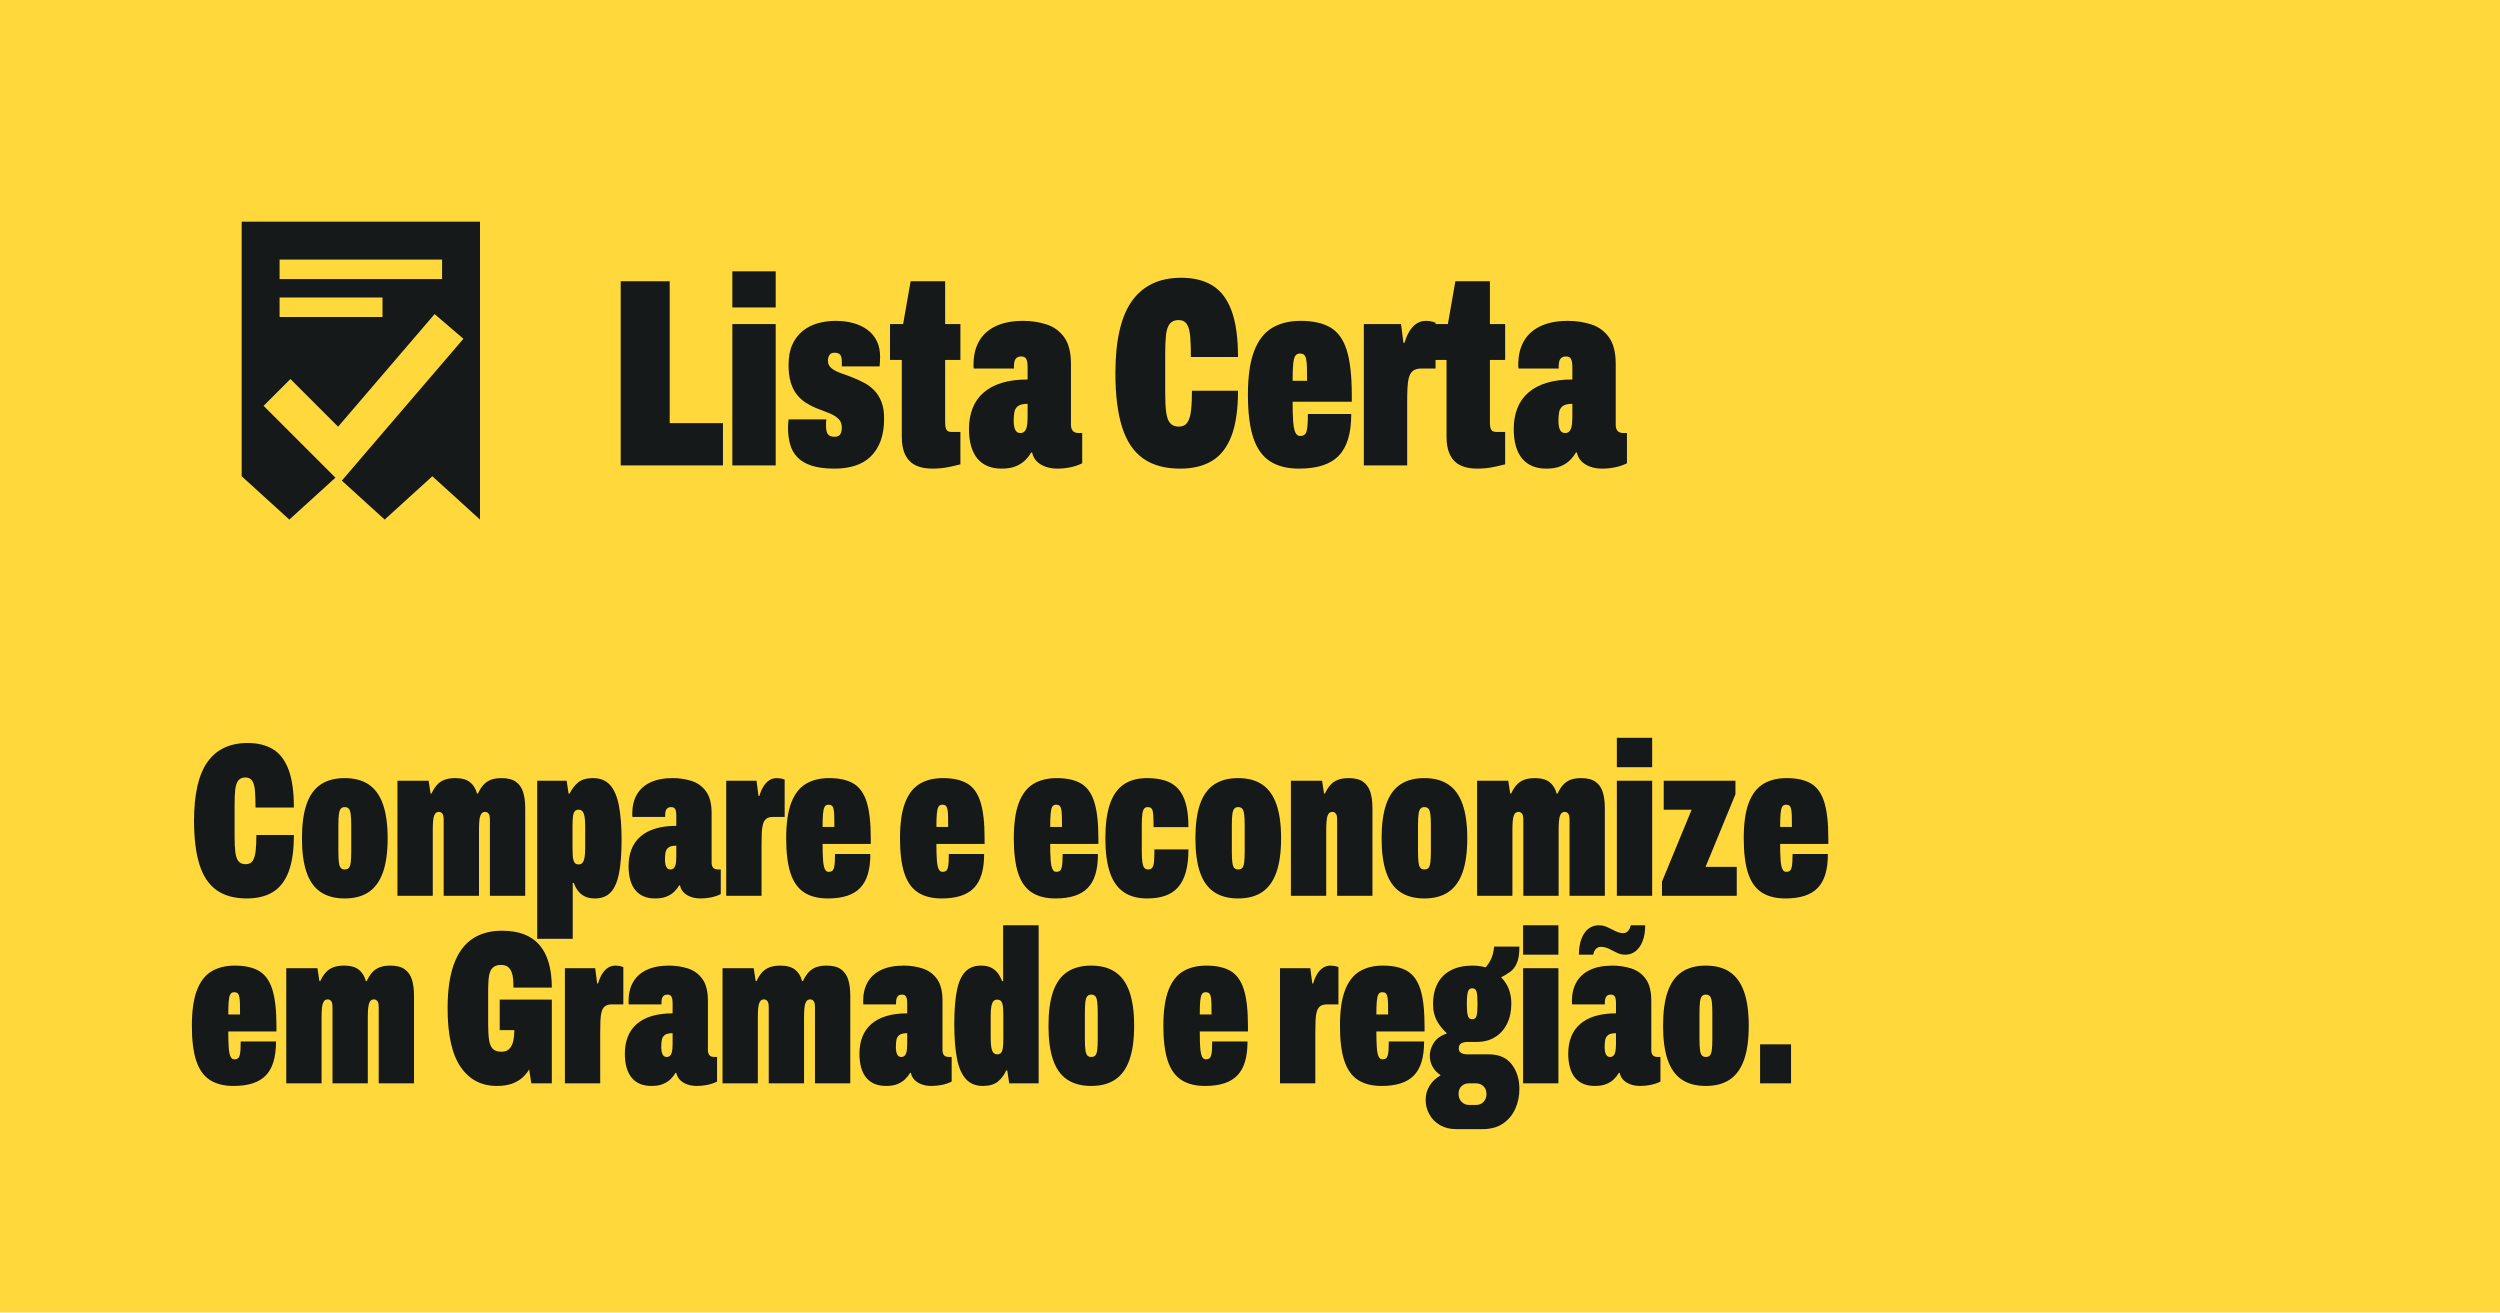
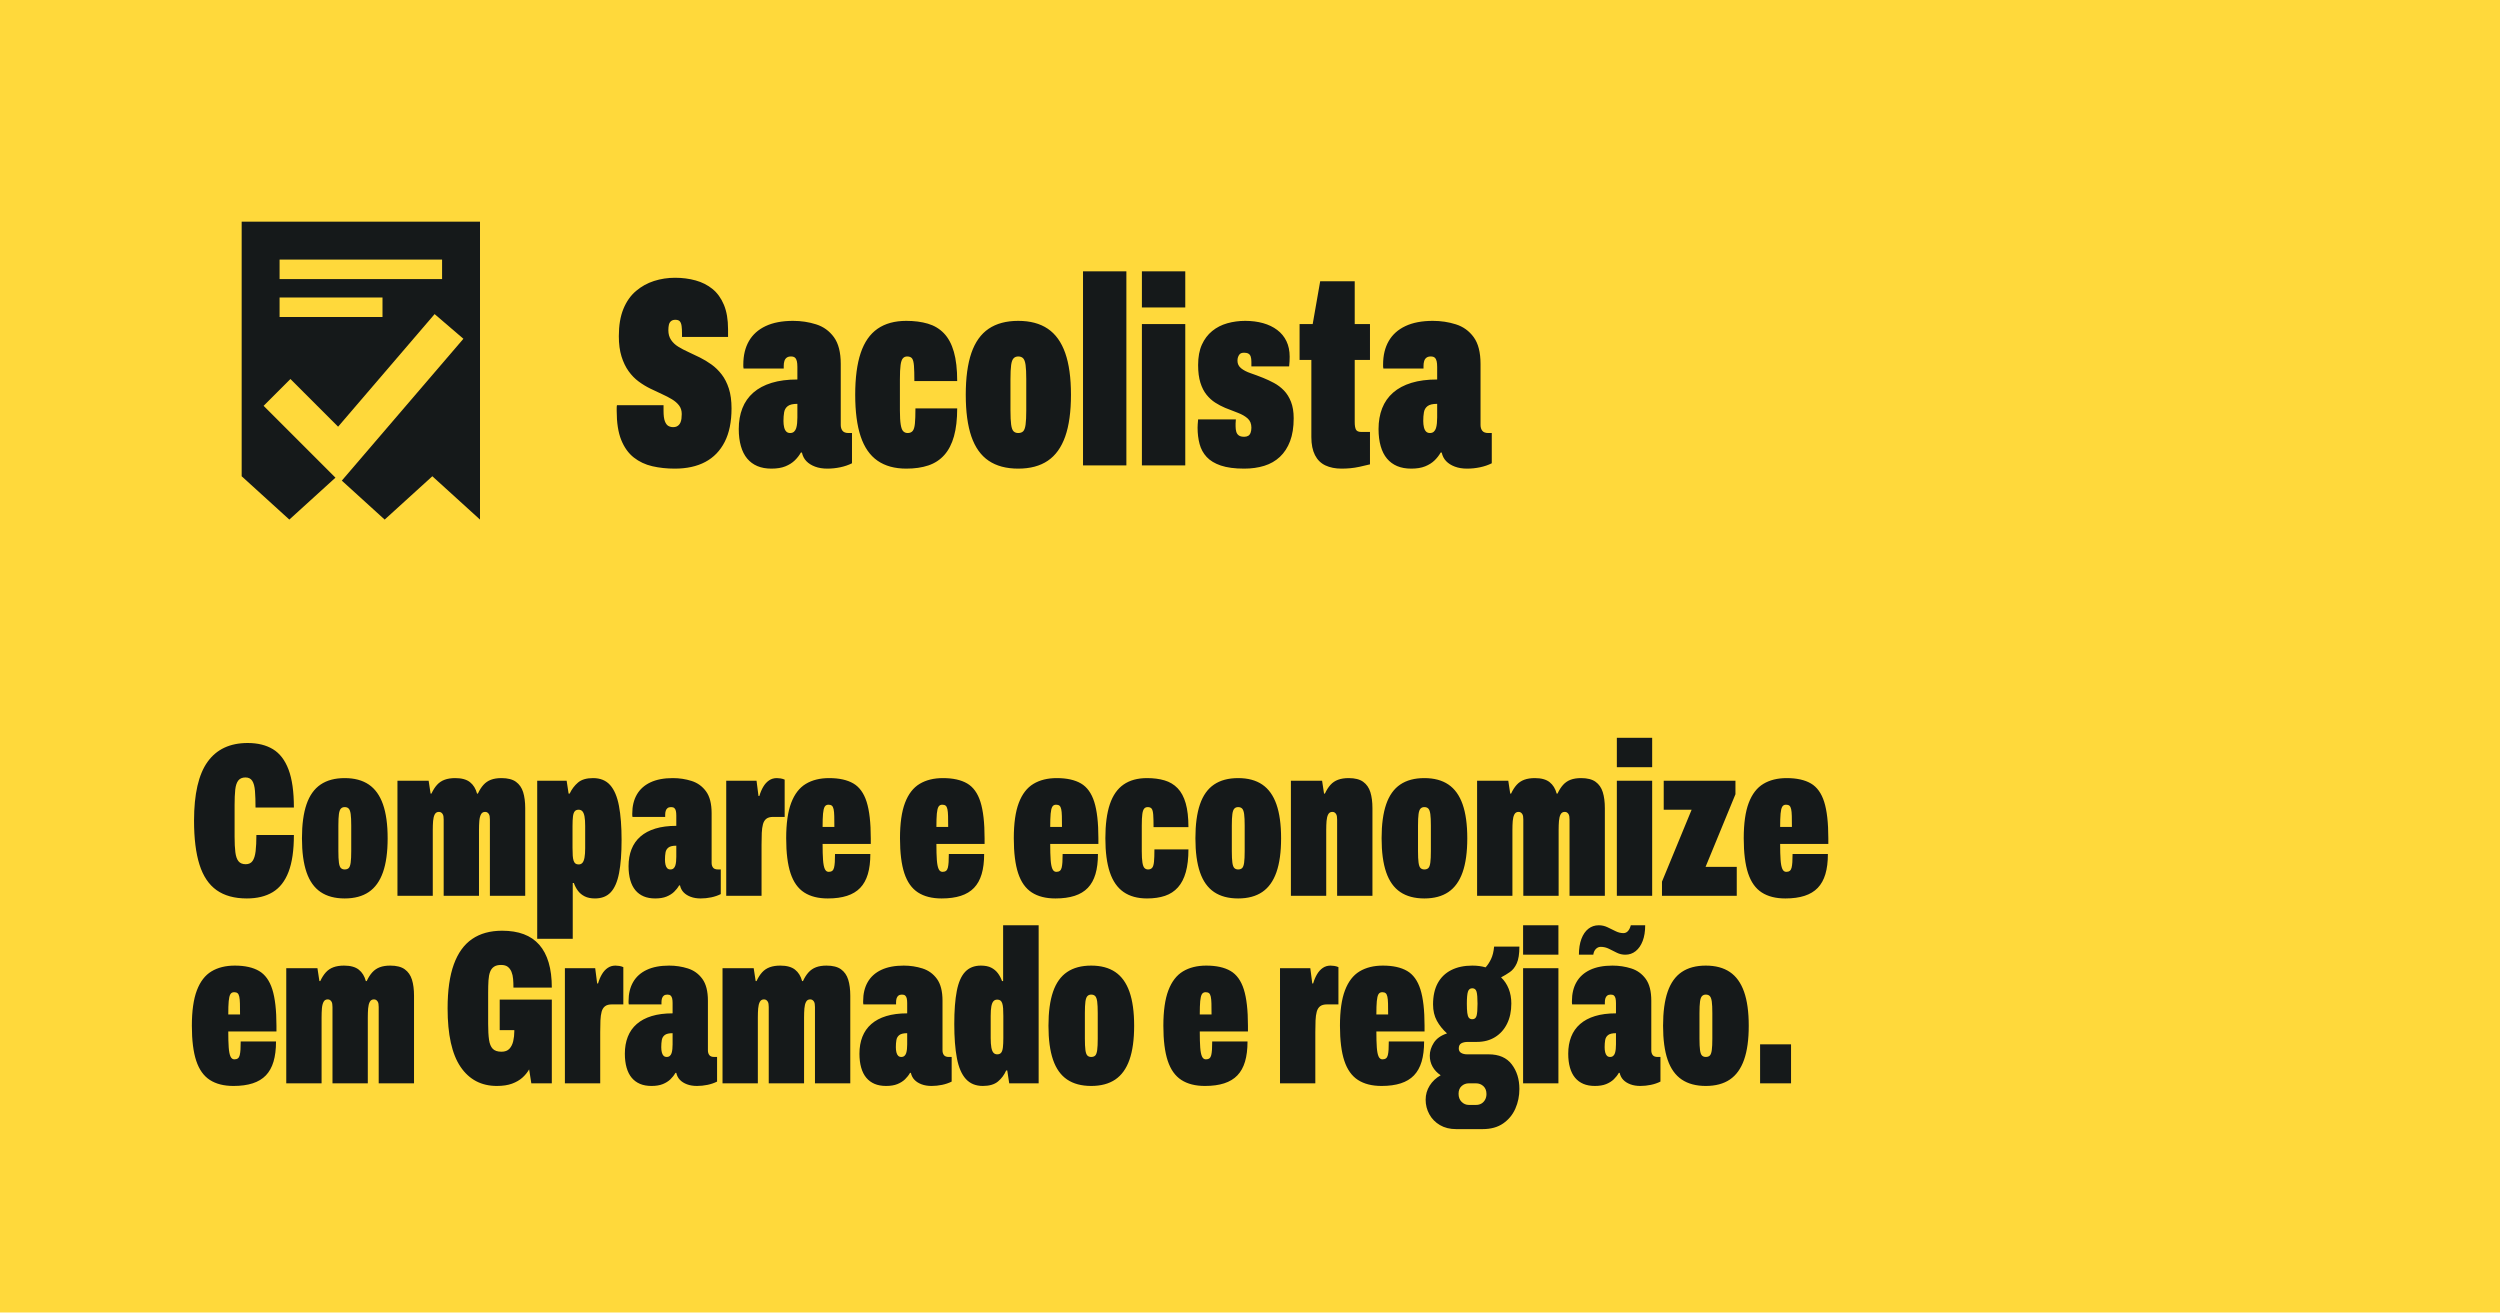
<svg xmlns="http://www.w3.org/2000/svg" viewBox="0 0 1200 630">
  <rect width="1200" height="630" fill="#FFD93B" />
  <g transform="translate(90 96) scale(2.6)">
    <path d="M10 4 H54 V59 L45.20 51 L36.40 59 L27.60 51 L18.80 59 L10.00 51 Z" fill="#15191A" />
    <rect x="17" y="11" width="30" height="3.6" fill="#FFD93B" />
    <rect x="17" y="18" width="19" height="3.6" fill="#FFD93B" />
    <path d="M19 38 L28 47 L46 26" fill="none" stroke="#FFD93B" stroke-width="7" stroke-linecap="square" stroke-linejoin="miter" />
-     <path transform="translate(78.00 49.00) scale(0.04942)" d="M40 0V-688H223V-158H422V0Z M457 -590V-725H619V-590ZM457 0V-528H619V0Z M839 12Q786 12 752.0 0.5Q718 -11 699.0 -31.5Q680 -52 672.5 -80.0Q665 -108 665 -141Q665 -145 665.5 -154.0Q666 -163 667 -172H808Q807 -162 807.0 -157.0Q807 -152 807 -146Q807 -135 809.5 -126.0Q812 -117 819.0 -112.0Q826 -107 839 -107Q848 -107 854.0 -110.5Q860 -114 863.0 -122.0Q866 -130 866 -141Q866 -163 852.0 -175.5Q838 -188 815.5 -196.5Q793 -205 768 -215Q749 -223 731.0 -234.5Q713 -246 698.5 -264.0Q684 -282 675.5 -309.0Q667 -336 667 -375Q667 -420 681.0 -451.0Q695 -482 719.5 -502.0Q744 -522 776.0 -531.0Q808 -540 843 -540Q879 -540 909.5 -531.5Q940 -523 962.5 -506.0Q985 -489 997.0 -464.0Q1009 -439 1009 -406Q1009 -398 1008.5 -388.0Q1008 -378 1007 -370H866V-387Q866 -399 863.5 -406.5Q861 -414 855.0 -417.5Q849 -421 839 -421Q833 -421 828.5 -419.5Q824 -418 821.0 -414.0Q818 -410 816.0 -404.5Q814 -399 814 -391Q814 -374 827.5 -363.0Q841 -352 863.0 -344.5Q885 -337 910 -327Q930 -319 950.5 -308.0Q971 -297 987.5 -280.0Q1004 -263 1014.0 -237.5Q1024 -212 1024 -176Q1024 -126 1010.5 -90.5Q997 -55 972.5 -32.0Q948 -9 914.0 1.5Q880 12 839 12Z M1203 12Q1168 12 1142.5 0.0Q1117 -12 1103.5 -38.5Q1090 -65 1090 -106V-394H1046V-528H1095L1123 -688H1252V-528H1309V-394H1252V-162Q1252 -143 1256.5 -134.0Q1261 -125 1277 -125H1309V-4Q1289 1 1270.5 5.0Q1252 9 1235.5 10.5Q1219 12 1203 12Z M1463 12Q1433 12 1410.5 2.5Q1388 -7 1372.5 -25.5Q1357 -44 1349.0 -72.0Q1341 -100 1341 -136Q1341 -179 1354.5 -213.5Q1368 -248 1395.5 -272.0Q1423 -296 1464.0 -308.5Q1505 -321 1560 -321V-368Q1560 -381 1558.0 -389.5Q1556 -398 1551.0 -402.5Q1546 -407 1536 -407Q1526 -407 1520.0 -402.5Q1514 -398 1511.5 -390.0Q1509 -382 1509 -372V-362H1359Q1358 -366 1358.0 -369.5Q1358 -373 1358 -377Q1358 -428 1379.0 -464.5Q1400 -501 1441.5 -520.5Q1483 -540 1544 -540Q1589 -540 1630.0 -527.0Q1671 -514 1696.5 -479.0Q1722 -444 1722 -379V-151Q1722 -138 1728.5 -129.5Q1735 -121 1751 -121H1764V-8Q1744 2 1720.0 7.0Q1696 12 1672 12Q1646 12 1626.0 4.5Q1606 -3 1593.5 -16.0Q1581 -29 1577 -48H1573Q1564 -32 1550.0 -18.5Q1536 -5 1515.0 3.5Q1494 12 1463 12ZM1533 -121Q1542 -121 1547.5 -126.0Q1553 -131 1555.5 -139.0Q1558 -147 1559.0 -157.5Q1560 -168 1560 -179V-230Q1535 -230 1524.0 -221.5Q1513 -213 1510.5 -198.5Q1508 -184 1508 -166Q1508 -153 1510.5 -142.5Q1513 -132 1518.5 -126.5Q1524 -121 1533 -121Z M2130 12Q2045 12 1991.5 -26.0Q1938 -64 1913.0 -143.0Q1888 -222 1888 -345Q1888 -528 1950.0 -614.5Q2012 -701 2134 -701Q2203 -701 2250.0 -672.5Q2297 -644 2321.5 -579.0Q2346 -514 2346 -405H2170Q2170 -450 2167.5 -481.0Q2165 -512 2155.0 -527.5Q2145 -543 2124 -543Q2102 -543 2091.0 -529.0Q2080 -515 2077.0 -487.0Q2074 -459 2074 -416V-272Q2074 -228 2077.5 -200.0Q2081 -172 2092.0 -158.5Q2103 -145 2125 -145Q2146 -145 2156.5 -160.0Q2167 -175 2170.5 -205.0Q2174 -235 2174 -279H2346Q2346 -174 2321.5 -110.0Q2297 -46 2249.0 -17.0Q2201 12 2130 12Z M2574 12Q2508 12 2465.5 -15.5Q2423 -43 2403.0 -103.5Q2383 -164 2383 -264Q2383 -366 2406.0 -426.5Q2429 -487 2473.0 -513.5Q2517 -540 2580 -540Q2649 -540 2691.0 -515.5Q2733 -491 2752.0 -431.0Q2771 -371 2771 -264V-238H2550Q2550 -193 2552.0 -165.0Q2554 -137 2560.0 -123.5Q2566 -110 2578 -110Q2588 -110 2594.0 -114.5Q2600 -119 2602.5 -129.0Q2605 -139 2606.0 -154.5Q2607 -170 2607 -192H2769Q2769 -138 2757.5 -99.5Q2746 -61 2722.5 -36.5Q2699 -12 2662.0 0.0Q2625 12 2574 12ZM2550 -316H2604Q2604 -346 2603.5 -366.0Q2603 -386 2600.5 -397.5Q2598 -409 2592.5 -413.5Q2587 -418 2577 -418Q2565 -418 2559.5 -408.5Q2554 -399 2552.0 -377.0Q2550 -355 2550 -316Z M2816 0V-528H2955L2964 -458H2968Q2975 -482 2986.0 -500.5Q2997 -519 3012.5 -529.5Q3028 -540 3048 -540Q3056 -540 3065.5 -538.5Q3075 -537 3084 -533V-362H3031Q3011 -362 3000.0 -353.5Q2989 -345 2984.5 -328.5Q2980 -312 2979.0 -288.5Q2978 -265 2978 -235V0Z M3238 12Q3203 12 3177.5 0.0Q3152 -12 3138.5 -38.5Q3125 -65 3125 -106V-394H3081V-528H3130L3158 -688H3287V-528H3344V-394H3287V-162Q3287 -143 3291.5 -134.0Q3296 -125 3312 -125H3344V-4Q3324 1 3305.5 5.0Q3287 9 3270.5 10.5Q3254 12 3238 12Z M3498 12Q3468 12 3445.5 2.5Q3423 -7 3407.5 -25.5Q3392 -44 3384.0 -72.0Q3376 -100 3376 -136Q3376 -179 3389.5 -213.5Q3403 -248 3430.5 -272.0Q3458 -296 3499.0 -308.5Q3540 -321 3595 -321V-368Q3595 -381 3593.0 -389.5Q3591 -398 3586.0 -402.5Q3581 -407 3571 -407Q3561 -407 3555.0 -402.5Q3549 -398 3546.5 -390.0Q3544 -382 3544 -372V-362H3394Q3393 -366 3393.0 -369.5Q3393 -373 3393 -377Q3393 -428 3414.0 -464.5Q3435 -501 3476.5 -520.5Q3518 -540 3579 -540Q3624 -540 3665.0 -527.0Q3706 -514 3731.5 -479.0Q3757 -444 3757 -379V-151Q3757 -138 3763.5 -129.5Q3770 -121 3786 -121H3799V-8Q3779 2 3755.0 7.0Q3731 12 3707 12Q3681 12 3661.0 4.5Q3641 -3 3628.5 -16.0Q3616 -29 3612 -48H3608Q3599 -32 3585.0 -18.5Q3571 -5 3550.0 3.5Q3529 12 3498 12ZM3568 -121Q3577 -121 3582.5 -126.0Q3588 -131 3590.5 -139.0Q3593 -147 3594.0 -157.5Q3595 -168 3595 -179V-230Q3570 -230 3559.0 -221.5Q3548 -213 3545.5 -198.5Q3543 -184 3543 -166Q3543 -153 3545.5 -142.5Q3548 -132 3553.5 -126.5Q3559 -121 3568 -121Z" fill="#15191A" />
+     <path transform="translate(78.00 49.00) scale(0.04942)" d="M242 12Q197 12 158.0 3.0Q119 -6 89.0 -29.5Q59 -53 42.0 -95.0Q25 -137 25 -204Q25 -206 25.0 -213.5Q25 -221 26 -225H200Q200 -220 200.0 -214.5Q200 -209 200 -204Q200 -178 205.0 -165.0Q210 -152 218.0 -147.5Q226 -143 236 -143Q243 -143 248.0 -145.0Q253 -147 257.0 -151.0Q261 -155 263.5 -161.0Q266 -167 267.0 -175.0Q268 -183 268 -192Q268 -211 258.0 -224.0Q248 -237 231.5 -247.0Q215 -257 194.0 -266.5Q173 -276 150.5 -287.0Q128 -298 107.0 -313.5Q86 -329 69.5 -352.0Q53 -375 43.0 -407.0Q33 -439 33 -483Q33 -543 50.0 -584.5Q67 -626 97.0 -651.5Q127 -677 164.5 -689.0Q202 -701 243 -701Q284 -701 320.0 -691.0Q356 -681 383.0 -659.0Q410 -637 425.5 -600.0Q441 -563 441 -509V-480H269V-492Q269 -509 267.5 -520.5Q266 -532 261.0 -538.0Q256 -544 244 -544Q234 -544 228.0 -539.0Q222 -534 220.0 -525.5Q218 -517 218 -505Q218 -484 228.0 -469.0Q238 -454 255.0 -443.5Q272 -433 293.0 -423.5Q314 -414 336.0 -403.0Q358 -392 379.0 -377.0Q400 -362 417.0 -340.0Q434 -318 444.0 -287.0Q454 -256 454 -213Q454 -138 428.5 -88.0Q403 -38 356.0 -13.0Q309 12 242 12Z M603 12Q573 12 550.5 2.5Q528 -7 512.5 -25.5Q497 -44 489.0 -72.0Q481 -100 481 -136Q481 -179 494.5 -213.5Q508 -248 535.5 -272.0Q563 -296 604.0 -308.5Q645 -321 700 -321V-368Q700 -381 698.0 -389.5Q696 -398 691.0 -402.5Q686 -407 676 -407Q666 -407 660.0 -402.5Q654 -398 651.5 -390.0Q649 -382 649 -372V-362H499Q498 -366 498.0 -369.5Q498 -373 498 -377Q498 -428 519.0 -464.5Q540 -501 581.5 -520.5Q623 -540 684 -540Q729 -540 770.0 -527.0Q811 -514 836.5 -479.0Q862 -444 862 -379V-151Q862 -138 868.5 -129.5Q875 -121 891 -121H904V-8Q884 2 860.0 7.0Q836 12 812 12Q786 12 766.0 4.5Q746 -3 733.5 -16.0Q721 -29 717 -48H713Q704 -32 690.0 -18.5Q676 -5 655.0 3.5Q634 12 603 12ZM673 -121Q682 -121 687.5 -126.0Q693 -131 695.5 -139.0Q698 -147 699.0 -157.5Q700 -168 700 -179V-230Q675 -230 664.0 -221.5Q653 -213 650.5 -198.5Q648 -184 648 -166Q648 -153 650.5 -142.5Q653 -132 658.5 -126.5Q664 -121 673 -121Z M1107 12Q1042 12 999.5 -17.5Q957 -47 936.5 -108.0Q916 -169 916 -264Q916 -359 936.5 -420.0Q957 -481 999.5 -510.5Q1042 -540 1107 -540Q1152 -540 1187.5 -529.5Q1223 -519 1247.5 -493.5Q1272 -468 1284.5 -424.5Q1297 -381 1297 -315H1137Q1137 -352 1135.5 -372.0Q1134 -392 1128.5 -399.5Q1123 -407 1110 -407Q1100 -407 1094.0 -400.0Q1088 -393 1085.5 -375.0Q1083 -357 1083 -322V-205Q1083 -171 1086.0 -152.5Q1089 -134 1095.5 -127.5Q1102 -121 1112 -121Q1124 -121 1130.5 -128.5Q1137 -136 1139.0 -156.0Q1141 -176 1141 -213H1297Q1297 -152 1285.0 -109.0Q1273 -66 1249.0 -39.0Q1225 -12 1189.5 0.0Q1154 12 1107 12Z M1525 12Q1458 12 1414.5 -17.5Q1371 -47 1350.0 -108.0Q1329 -169 1329 -264Q1329 -359 1350.0 -420.0Q1371 -481 1414.5 -510.5Q1458 -540 1525 -540Q1592 -540 1635.5 -510.5Q1679 -481 1700.5 -420.0Q1722 -359 1722 -264Q1722 -169 1700.5 -108.0Q1679 -47 1635.5 -17.5Q1592 12 1525 12ZM1525 -121Q1537 -121 1543.5 -127.5Q1550 -134 1552.5 -152.5Q1555 -171 1555 -205V-322Q1555 -357 1552.5 -375.0Q1550 -393 1543.5 -400.0Q1537 -407 1525 -407Q1514 -407 1507.5 -400.0Q1501 -393 1498.5 -375.0Q1496 -357 1496 -322V-205Q1496 -171 1498.5 -152.5Q1501 -134 1507.5 -127.5Q1514 -121 1525 -121Z M1767 0V-725H1929V0Z M1987 -590V-725H2149V-590ZM1987 0V-528H2149V0Z M2369 12Q2316 12 2282.0 0.5Q2248 -11 2229.0 -31.5Q2210 -52 2202.5 -80.0Q2195 -108 2195 -141Q2195 -145 2195.5 -154.0Q2196 -163 2197 -172H2338Q2337 -162 2337.0 -157.0Q2337 -152 2337 -146Q2337 -135 2339.5 -126.0Q2342 -117 2349.0 -112.0Q2356 -107 2369 -107Q2378 -107 2384.0 -110.5Q2390 -114 2393.0 -122.0Q2396 -130 2396 -141Q2396 -163 2382.0 -175.5Q2368 -188 2345.5 -196.5Q2323 -205 2298 -215Q2279 -223 2261.0 -234.5Q2243 -246 2228.5 -264.0Q2214 -282 2205.5 -309.0Q2197 -336 2197 -375Q2197 -420 2211.0 -451.0Q2225 -482 2249.5 -502.0Q2274 -522 2306.0 -531.0Q2338 -540 2373 -540Q2409 -540 2439.5 -531.5Q2470 -523 2492.5 -506.0Q2515 -489 2527.0 -464.0Q2539 -439 2539 -406Q2539 -398 2538.5 -388.0Q2538 -378 2537 -370H2396V-387Q2396 -399 2393.5 -406.5Q2391 -414 2385.0 -417.5Q2379 -421 2369 -421Q2363 -421 2358.5 -419.5Q2354 -418 2351.0 -414.0Q2348 -410 2346.0 -404.5Q2344 -399 2344 -391Q2344 -374 2357.5 -363.0Q2371 -352 2393.0 -344.5Q2415 -337 2440 -327Q2460 -319 2480.5 -308.0Q2501 -297 2517.5 -280.0Q2534 -263 2544.0 -237.5Q2554 -212 2554 -176Q2554 -126 2540.5 -90.5Q2527 -55 2502.5 -32.0Q2478 -9 2444.0 1.5Q2410 12 2369 12Z M2733 12Q2698 12 2672.5 0.0Q2647 -12 2633.5 -38.5Q2620 -65 2620 -106V-394H2576V-528H2625L2653 -688H2782V-528H2839V-394H2782V-162Q2782 -143 2786.5 -134.0Q2791 -125 2807 -125H2839V-4Q2819 1 2800.5 5.0Q2782 9 2765.5 10.5Q2749 12 2733 12Z M2993 12Q2963 12 2940.5 2.5Q2918 -7 2902.5 -25.5Q2887 -44 2879.0 -72.0Q2871 -100 2871 -136Q2871 -179 2884.5 -213.5Q2898 -248 2925.5 -272.0Q2953 -296 2994.0 -308.5Q3035 -321 3090 -321V-368Q3090 -381 3088.0 -389.5Q3086 -398 3081.0 -402.5Q3076 -407 3066 -407Q3056 -407 3050.0 -402.5Q3044 -398 3041.5 -390.0Q3039 -382 3039 -372V-362H2889Q2888 -366 2888.0 -369.5Q2888 -373 2888 -377Q2888 -428 2909.0 -464.5Q2930 -501 2971.5 -520.5Q3013 -540 3074 -540Q3119 -540 3160.0 -527.0Q3201 -514 3226.5 -479.0Q3252 -444 3252 -379V-151Q3252 -138 3258.5 -129.5Q3265 -121 3281 -121H3294V-8Q3274 2 3250.0 7.0Q3226 12 3202 12Q3176 12 3156.0 4.5Q3136 -3 3123.5 -16.0Q3111 -29 3107 -48H3103Q3094 -32 3080.0 -18.5Q3066 -5 3045.0 3.5Q3024 12 2993 12ZM3063 -121Q3072 -121 3077.5 -126.0Q3083 -131 3085.5 -139.0Q3088 -147 3089.0 -157.5Q3090 -168 3090 -179V-230Q3065 -230 3054.0 -221.5Q3043 -213 3040.5 -198.5Q3038 -184 3038 -166Q3038 -153 3040.5 -142.5Q3043 -132 3048.5 -126.5Q3054 -121 3063 -121Z" fill="#15191A" />
  </g>
  <path transform="translate(90 430) scale(0.10465)" d="M272 12Q187 12 133.5 -26.0Q80 -64 55.0 -143.0Q30 -222 30 -345Q30 -528 92.0 -614.5Q154 -701 276 -701Q345 -701 392.0 -672.5Q439 -644 463.5 -579.0Q488 -514 488 -405H312Q312 -450 309.5 -481.0Q307 -512 297.0 -527.5Q287 -543 266 -543Q244 -543 233.0 -529.0Q222 -515 219.0 -487.0Q216 -459 216 -416V-272Q216 -228 219.5 -200.0Q223 -172 234.0 -158.5Q245 -145 267 -145Q288 -145 298.5 -160.0Q309 -175 312.5 -205.0Q316 -235 316 -279H488Q488 -174 463.5 -110.0Q439 -46 391.0 -17.0Q343 12 272 12Z M721 12Q654 12 610.5 -17.5Q567 -47 546.0 -108.0Q525 -169 525 -264Q525 -359 546.0 -420.0Q567 -481 610.5 -510.5Q654 -540 721 -540Q788 -540 831.5 -510.5Q875 -481 896.5 -420.0Q918 -359 918 -264Q918 -169 896.5 -108.0Q875 -47 831.5 -17.5Q788 12 721 12ZM721 -121Q733 -121 739.5 -127.5Q746 -134 748.5 -152.5Q751 -171 751 -205V-322Q751 -357 748.5 -375.0Q746 -393 739.5 -400.0Q733 -407 721 -407Q710 -407 703.5 -400.0Q697 -393 694.5 -375.0Q692 -357 692 -322V-205Q692 -171 694.5 -152.5Q697 -134 703.5 -127.5Q710 -121 721 -121Z M963 0V-528H1106L1115 -469H1119Q1130 -493 1144.5 -509.0Q1159 -525 1179.5 -532.5Q1200 -540 1228 -540Q1272 -540 1295.5 -521.5Q1319 -503 1328 -469H1332Q1343 -493 1357.5 -509.0Q1372 -525 1392.0 -532.5Q1412 -540 1440 -540Q1483 -540 1506.5 -523.0Q1530 -506 1539.5 -475.5Q1549 -445 1549 -402V0H1387V-350Q1387 -358 1386.0 -364.5Q1385 -371 1382.0 -375.5Q1379 -380 1375.0 -382.5Q1371 -385 1365 -385Q1352 -385 1346.0 -373.5Q1340 -362 1338.5 -343.5Q1337 -325 1337 -302V0H1175V-350Q1175 -358 1174.0 -364.5Q1173 -371 1170.0 -375.5Q1167 -380 1163.0 -382.5Q1159 -385 1153 -385Q1140 -385 1134.0 -373.5Q1128 -362 1126.5 -343.5Q1125 -325 1125 -302V0Z M1604 197V-528H1739L1748 -469H1753Q1767 -499 1791.0 -519.5Q1815 -540 1860 -540Q1910 -540 1938.5 -508.0Q1967 -476 1979.0 -412.5Q1991 -349 1991 -256Q1991 -164 1979.5 -104.5Q1968 -45 1941.5 -16.5Q1915 12 1869 12Q1841 12 1822.0 2.5Q1803 -7 1791.0 -23.0Q1779 -39 1772 -59H1767V197ZM1794 -144Q1805 -144 1811.5 -151.5Q1818 -159 1821.0 -175.5Q1824 -192 1824 -219V-320Q1824 -348 1821.0 -364.0Q1818 -380 1811.5 -387.5Q1805 -395 1794 -395Q1782 -395 1776.0 -387.5Q1770 -380 1768.0 -364.0Q1766 -348 1766 -320V-219Q1766 -198 1767.0 -184.0Q1768 -170 1771.0 -161.0Q1774 -152 1779.5 -148.0Q1785 -144 1794 -144Z M2145 12Q2115 12 2092.5 2.5Q2070 -7 2054.5 -25.5Q2039 -44 2031.0 -72.0Q2023 -100 2023 -136Q2023 -179 2036.5 -213.5Q2050 -248 2077.5 -272.0Q2105 -296 2146.0 -308.5Q2187 -321 2242 -321V-368Q2242 -381 2240.0 -389.5Q2238 -398 2233.0 -402.5Q2228 -407 2218 -407Q2208 -407 2202.0 -402.5Q2196 -398 2193.5 -390.0Q2191 -382 2191 -372V-362H2041Q2040 -366 2040.0 -369.5Q2040 -373 2040 -377Q2040 -428 2061.0 -464.5Q2082 -501 2123.5 -520.5Q2165 -540 2226 -540Q2271 -540 2312.0 -527.0Q2353 -514 2378.5 -479.0Q2404 -444 2404 -379V-151Q2404 -138 2410.5 -129.5Q2417 -121 2433 -121H2446V-8Q2426 2 2402.0 7.0Q2378 12 2354 12Q2328 12 2308.0 4.5Q2288 -3 2275.5 -16.0Q2263 -29 2259 -48H2255Q2246 -32 2232.0 -18.5Q2218 -5 2197.0 3.5Q2176 12 2145 12ZM2215 -121Q2224 -121 2229.5 -126.0Q2235 -131 2237.5 -139.0Q2240 -147 2241.0 -157.5Q2242 -168 2242 -179V-230Q2217 -230 2206.0 -221.5Q2195 -213 2192.5 -198.5Q2190 -184 2190 -166Q2190 -153 2192.5 -142.5Q2195 -132 2200.5 -126.5Q2206 -121 2215 -121Z M2471 0V-528H2610L2619 -458H2623Q2630 -482 2641.0 -500.5Q2652 -519 2667.5 -529.5Q2683 -540 2703 -540Q2711 -540 2720.5 -538.5Q2730 -537 2739 -533V-362H2686Q2666 -362 2655.0 -353.5Q2644 -345 2639.5 -328.5Q2635 -312 2634.0 -288.5Q2633 -265 2633 -235V0Z M2937 12Q2871 12 2828.5 -15.5Q2786 -43 2766.0 -103.5Q2746 -164 2746 -264Q2746 -366 2769.0 -426.5Q2792 -487 2836.0 -513.5Q2880 -540 2943 -540Q3012 -540 3054.0 -515.5Q3096 -491 3115.0 -431.0Q3134 -371 3134 -264V-238H2913Q2913 -193 2915.0 -165.0Q2917 -137 2923.0 -123.5Q2929 -110 2941 -110Q2951 -110 2957.0 -114.5Q2963 -119 2965.5 -129.0Q2968 -139 2969.0 -154.5Q2970 -170 2970 -192H3132Q3132 -138 3120.5 -99.5Q3109 -61 3085.5 -36.5Q3062 -12 3025.0 0.0Q2988 12 2937 12ZM2913 -316H2967Q2967 -346 2966.5 -366.0Q2966 -386 2963.5 -397.5Q2961 -409 2955.5 -413.5Q2950 -418 2940 -418Q2928 -418 2922.5 -408.5Q2917 -399 2915.0 -377.0Q2913 -355 2913 -316Z M3459 12Q3393 12 3350.5 -15.5Q3308 -43 3288.0 -103.5Q3268 -164 3268 -264Q3268 -366 3291.0 -426.5Q3314 -487 3358.0 -513.5Q3402 -540 3465 -540Q3534 -540 3576.0 -515.5Q3618 -491 3637.0 -431.0Q3656 -371 3656 -264V-238H3435Q3435 -193 3437.0 -165.0Q3439 -137 3445.0 -123.5Q3451 -110 3463 -110Q3473 -110 3479.0 -114.5Q3485 -119 3487.5 -129.0Q3490 -139 3491.0 -154.5Q3492 -170 3492 -192H3654Q3654 -138 3642.5 -99.5Q3631 -61 3607.5 -36.5Q3584 -12 3547.0 0.0Q3510 12 3459 12ZM3435 -316H3489Q3489 -346 3488.5 -366.0Q3488 -386 3485.5 -397.5Q3483 -409 3477.5 -413.5Q3472 -418 3462 -418Q3450 -418 3444.5 -408.5Q3439 -399 3437.0 -377.0Q3435 -355 3435 -316Z M3981 12Q3915 12 3872.5 -15.5Q3830 -43 3810.0 -103.5Q3790 -164 3790 -264Q3790 -366 3813.0 -426.5Q3836 -487 3880.0 -513.5Q3924 -540 3987 -540Q4056 -540 4098.0 -515.5Q4140 -491 4159.0 -431.0Q4178 -371 4178 -264V-238H3957Q3957 -193 3959.0 -165.0Q3961 -137 3967.0 -123.5Q3973 -110 3985 -110Q3995 -110 4001.0 -114.5Q4007 -119 4009.5 -129.0Q4012 -139 4013.0 -154.5Q4014 -170 4014 -192H4176Q4176 -138 4164.5 -99.5Q4153 -61 4129.5 -36.5Q4106 -12 4069.0 0.0Q4032 12 3981 12ZM3957 -316H4011Q4011 -346 4010.5 -366.0Q4010 -386 4007.5 -397.5Q4005 -409 3999.5 -413.5Q3994 -418 3984 -418Q3972 -418 3966.5 -408.5Q3961 -399 3959.0 -377.0Q3957 -355 3957 -316Z M4401 12Q4336 12 4293.5 -17.5Q4251 -47 4230.5 -108.0Q4210 -169 4210 -264Q4210 -359 4230.5 -420.0Q4251 -481 4293.5 -510.5Q4336 -540 4401 -540Q4446 -540 4481.5 -529.5Q4517 -519 4541.5 -493.5Q4566 -468 4578.5 -424.5Q4591 -381 4591 -315H4431Q4431 -352 4429.5 -372.0Q4428 -392 4422.5 -399.5Q4417 -407 4404 -407Q4394 -407 4388.0 -400.0Q4382 -393 4379.5 -375.0Q4377 -357 4377 -322V-205Q4377 -171 4380.0 -152.5Q4383 -134 4389.5 -127.5Q4396 -121 4406 -121Q4418 -121 4424.5 -128.5Q4431 -136 4433.0 -156.0Q4435 -176 4435 -213H4591Q4591 -152 4579.0 -109.0Q4567 -66 4543.0 -39.0Q4519 -12 4483.5 0.0Q4448 12 4401 12Z M4819 12Q4752 12 4708.5 -17.5Q4665 -47 4644.0 -108.0Q4623 -169 4623 -264Q4623 -359 4644.0 -420.0Q4665 -481 4708.5 -510.5Q4752 -540 4819 -540Q4886 -540 4929.5 -510.5Q4973 -481 4994.5 -420.0Q5016 -359 5016 -264Q5016 -169 4994.5 -108.0Q4973 -47 4929.5 -17.5Q4886 12 4819 12ZM4819 -121Q4831 -121 4837.5 -127.5Q4844 -134 4846.5 -152.5Q4849 -171 4849 -205V-322Q4849 -357 4846.5 -375.0Q4844 -393 4837.5 -400.0Q4831 -407 4819 -407Q4808 -407 4801.5 -400.0Q4795 -393 4792.5 -375.0Q4790 -357 4790 -322V-205Q4790 -171 4792.5 -152.5Q4795 -134 4801.5 -127.5Q4808 -121 4819 -121Z M5061 0V-528H5204L5213 -469H5217Q5228 -493 5242.5 -509.0Q5257 -525 5277.5 -532.5Q5298 -540 5326 -540Q5369 -540 5392.5 -523.0Q5416 -506 5425.5 -475.5Q5435 -445 5435 -402V0H5273V-350Q5273 -358 5272.0 -364.5Q5271 -371 5268.0 -375.5Q5265 -380 5261.0 -382.5Q5257 -385 5251 -385Q5238 -385 5232.0 -373.5Q5226 -362 5224.5 -343.5Q5223 -325 5223 -302V0Z M5673 12Q5606 12 5562.5 -17.5Q5519 -47 5498.0 -108.0Q5477 -169 5477 -264Q5477 -359 5498.0 -420.0Q5519 -481 5562.5 -510.5Q5606 -540 5673 -540Q5740 -540 5783.5 -510.5Q5827 -481 5848.5 -420.0Q5870 -359 5870 -264Q5870 -169 5848.5 -108.0Q5827 -47 5783.5 -17.5Q5740 12 5673 12ZM5673 -121Q5685 -121 5691.5 -127.5Q5698 -134 5700.5 -152.5Q5703 -171 5703 -205V-322Q5703 -357 5700.5 -375.0Q5698 -393 5691.5 -400.0Q5685 -407 5673 -407Q5662 -407 5655.5 -400.0Q5649 -393 5646.5 -375.0Q5644 -357 5644 -322V-205Q5644 -171 5646.5 -152.5Q5649 -134 5655.5 -127.5Q5662 -121 5673 -121Z M5915 0V-528H6058L6067 -469H6071Q6082 -493 6096.5 -509.0Q6111 -525 6131.5 -532.5Q6152 -540 6180 -540Q6224 -540 6247.5 -521.5Q6271 -503 6280 -469H6284Q6295 -493 6309.5 -509.0Q6324 -525 6344.0 -532.5Q6364 -540 6392 -540Q6435 -540 6458.5 -523.0Q6482 -506 6491.5 -475.5Q6501 -445 6501 -402V0H6339V-350Q6339 -358 6338.0 -364.5Q6337 -371 6334.0 -375.5Q6331 -380 6327.0 -382.5Q6323 -385 6317 -385Q6304 -385 6298.0 -373.5Q6292 -362 6290.5 -343.5Q6289 -325 6289 -302V0H6127V-350Q6127 -358 6126.0 -364.5Q6125 -371 6122.0 -375.5Q6119 -380 6115.0 -382.5Q6111 -385 6105 -385Q6092 -385 6086.0 -373.5Q6080 -362 6078.5 -343.5Q6077 -325 6077 -302V0Z M6556 -590V-725H6718V-590ZM6556 0V-528H6718V0Z M6763 0V-65L6899 -395H6771V-528H7100V-466L6963 -133H7106V0Z M7329 12Q7263 12 7220.5 -15.5Q7178 -43 7158.0 -103.5Q7138 -164 7138 -264Q7138 -366 7161.0 -426.5Q7184 -487 7228.0 -513.5Q7272 -540 7335 -540Q7404 -540 7446.0 -515.5Q7488 -491 7507.0 -431.0Q7526 -371 7526 -264V-238H7305Q7305 -193 7307.0 -165.0Q7309 -137 7315.0 -123.5Q7321 -110 7333 -110Q7343 -110 7349.0 -114.5Q7355 -119 7357.5 -129.0Q7360 -139 7361.0 -154.5Q7362 -170 7362 -192H7524Q7524 -138 7512.5 -99.5Q7501 -61 7477.5 -36.5Q7454 -12 7417.0 0.0Q7380 12 7329 12ZM7305 -316H7359Q7359 -346 7358.5 -366.0Q7358 -386 7355.5 -397.5Q7353 -409 7347.5 -413.5Q7342 -418 7332 -418Q7320 -418 7314.5 -408.5Q7309 -399 7307.0 -377.0Q7305 -355 7305 -316Z" fill="#15191A" />
  <path transform="translate(90 520) scale(0.10465)" d="M211 12Q145 12 102.5 -15.5Q60 -43 40.0 -103.5Q20 -164 20 -264Q20 -366 43.0 -426.5Q66 -487 110.0 -513.5Q154 -540 217 -540Q286 -540 328.0 -515.5Q370 -491 389.0 -431.0Q408 -371 408 -264V-238H187Q187 -193 189.0 -165.0Q191 -137 197.0 -123.5Q203 -110 215 -110Q225 -110 231.0 -114.5Q237 -119 239.5 -129.0Q242 -139 243.0 -154.5Q244 -170 244 -192H406Q406 -138 394.5 -99.5Q383 -61 359.5 -36.5Q336 -12 299.0 0.0Q262 12 211 12ZM187 -316H241Q241 -346 240.5 -366.0Q240 -386 237.5 -397.5Q235 -409 229.5 -413.5Q224 -418 214 -418Q202 -418 196.5 -408.5Q191 -399 189.0 -377.0Q187 -355 187 -316Z M453 0V-528H596L605 -469H609Q620 -493 634.5 -509.0Q649 -525 669.5 -532.5Q690 -540 718 -540Q762 -540 785.5 -521.5Q809 -503 818 -469H822Q833 -493 847.5 -509.0Q862 -525 882.0 -532.5Q902 -540 930 -540Q973 -540 996.5 -523.0Q1020 -506 1029.5 -475.5Q1039 -445 1039 -402V0H877V-350Q877 -358 876.0 -364.5Q875 -371 872.0 -375.5Q869 -380 865.0 -382.5Q861 -385 855 -385Q842 -385 836.0 -373.5Q830 -362 828.5 -343.5Q827 -325 827 -302V0H665V-350Q665 -358 664.0 -364.5Q663 -371 660.0 -375.5Q657 -380 653.0 -382.5Q649 -385 643 -385Q630 -385 624.0 -373.5Q618 -362 616.5 -343.5Q615 -325 615 -302V0Z M1419 12Q1312 12 1252.5 -75.5Q1193 -163 1193 -344Q1193 -467 1221.5 -545.5Q1250 -624 1305.5 -662.0Q1361 -700 1443 -700Q1500 -700 1542.5 -684.0Q1585 -668 1613.5 -635.5Q1642 -603 1656.5 -554.0Q1671 -505 1671 -439H1495Q1495 -460 1493.5 -478.5Q1492 -497 1486.0 -511.5Q1480 -526 1469.0 -534.5Q1458 -543 1438 -543Q1418 -543 1406.0 -535.0Q1394 -527 1388.0 -511.5Q1382 -496 1380.5 -472.0Q1379 -448 1379 -416V-272Q1379 -228 1383.0 -200.0Q1387 -172 1400.0 -158.5Q1413 -145 1440 -145Q1464 -145 1476.5 -158.5Q1489 -172 1494.0 -193.5Q1499 -215 1499 -239V-244H1432V-384H1671V0H1577L1567 -64Q1555 -43 1536.0 -26.0Q1517 -9 1488.5 1.5Q1460 12 1419 12Z M1731 0V-528H1870L1879 -458H1883Q1890 -482 1901.0 -500.5Q1912 -519 1927.5 -529.5Q1943 -540 1963 -540Q1971 -540 1980.5 -538.5Q1990 -537 1999 -533V-362H1946Q1926 -362 1915.0 -353.5Q1904 -345 1899.5 -328.5Q1895 -312 1894.0 -288.5Q1893 -265 1893 -235V0Z M2128 12Q2098 12 2075.5 2.5Q2053 -7 2037.5 -25.5Q2022 -44 2014.0 -72.0Q2006 -100 2006 -136Q2006 -179 2019.5 -213.5Q2033 -248 2060.5 -272.0Q2088 -296 2129.0 -308.5Q2170 -321 2225 -321V-368Q2225 -381 2223.0 -389.5Q2221 -398 2216.0 -402.5Q2211 -407 2201 -407Q2191 -407 2185.0 -402.5Q2179 -398 2176.5 -390.0Q2174 -382 2174 -372V-362H2024Q2023 -366 2023.0 -369.5Q2023 -373 2023 -377Q2023 -428 2044.0 -464.5Q2065 -501 2106.5 -520.5Q2148 -540 2209 -540Q2254 -540 2295.0 -527.0Q2336 -514 2361.5 -479.0Q2387 -444 2387 -379V-151Q2387 -138 2393.5 -129.5Q2400 -121 2416 -121H2429V-8Q2409 2 2385.0 7.0Q2361 12 2337 12Q2311 12 2291.0 4.5Q2271 -3 2258.5 -16.0Q2246 -29 2242 -48H2238Q2229 -32 2215.0 -18.5Q2201 -5 2180.0 3.5Q2159 12 2128 12ZM2198 -121Q2207 -121 2212.5 -126.0Q2218 -131 2220.5 -139.0Q2223 -147 2224.0 -157.5Q2225 -168 2225 -179V-230Q2200 -230 2189.0 -221.5Q2178 -213 2175.5 -198.5Q2173 -184 2173 -166Q2173 -153 2175.5 -142.5Q2178 -132 2183.5 -126.5Q2189 -121 2198 -121Z M2454 0V-528H2597L2606 -469H2610Q2621 -493 2635.5 -509.0Q2650 -525 2670.5 -532.5Q2691 -540 2719 -540Q2763 -540 2786.5 -521.5Q2810 -503 2819 -469H2823Q2834 -493 2848.5 -509.0Q2863 -525 2883.0 -532.5Q2903 -540 2931 -540Q2974 -540 2997.5 -523.0Q3021 -506 3030.5 -475.5Q3040 -445 3040 -402V0H2878V-350Q2878 -358 2877.0 -364.5Q2876 -371 2873.0 -375.5Q2870 -380 2866.0 -382.5Q2862 -385 2856 -385Q2843 -385 2837.0 -373.5Q2831 -362 2829.5 -343.5Q2828 -325 2828 -302V0H2666V-350Q2666 -358 2665.0 -364.5Q2664 -371 2661.0 -375.5Q2658 -380 2654.0 -382.5Q2650 -385 2644 -385Q2631 -385 2625.0 -373.5Q2619 -362 2617.5 -343.5Q2616 -325 2616 -302V0Z M3204 12Q3174 12 3151.5 2.5Q3129 -7 3113.5 -25.5Q3098 -44 3090.0 -72.0Q3082 -100 3082 -136Q3082 -179 3095.5 -213.5Q3109 -248 3136.5 -272.0Q3164 -296 3205.0 -308.5Q3246 -321 3301 -321V-368Q3301 -381 3299.0 -389.5Q3297 -398 3292.0 -402.5Q3287 -407 3277 -407Q3267 -407 3261.0 -402.5Q3255 -398 3252.5 -390.0Q3250 -382 3250 -372V-362H3100Q3099 -366 3099.0 -369.5Q3099 -373 3099 -377Q3099 -428 3120.0 -464.5Q3141 -501 3182.5 -520.5Q3224 -540 3285 -540Q3330 -540 3371.0 -527.0Q3412 -514 3437.5 -479.0Q3463 -444 3463 -379V-151Q3463 -138 3469.5 -129.5Q3476 -121 3492 -121H3505V-8Q3485 2 3461.0 7.0Q3437 12 3413 12Q3387 12 3367.0 4.5Q3347 -3 3334.5 -16.0Q3322 -29 3318 -48H3314Q3305 -32 3291.0 -18.5Q3277 -5 3256.0 3.5Q3235 12 3204 12ZM3274 -121Q3283 -121 3288.5 -126.0Q3294 -131 3296.5 -139.0Q3299 -147 3300.0 -157.5Q3301 -168 3301 -179V-230Q3276 -230 3265.0 -221.5Q3254 -213 3251.5 -198.5Q3249 -184 3249 -166Q3249 -153 3251.5 -142.5Q3254 -132 3259.5 -126.5Q3265 -121 3274 -121Z M3648 12Q3599 12 3570.0 -20.0Q3541 -52 3529.0 -115.5Q3517 -179 3517 -272Q3517 -364 3528.5 -423.5Q3540 -483 3567.0 -511.5Q3594 -540 3639 -540Q3668 -540 3686.5 -530.5Q3705 -521 3717.0 -505.0Q3729 -489 3736 -469H3741V-725H3904V0H3769L3760 -59H3755Q3742 -29 3717.5 -8.5Q3693 12 3648 12ZM3714 -133Q3726 -133 3732.0 -140.5Q3738 -148 3740.0 -164.5Q3742 -181 3742 -208V-309Q3742 -330 3741.0 -344.0Q3740 -358 3737.0 -367.0Q3734 -376 3728.5 -380.0Q3723 -384 3714 -384Q3703 -384 3696.5 -376.5Q3690 -369 3687.0 -353.0Q3684 -337 3684 -309V-208Q3684 -181 3687.0 -164.5Q3690 -148 3696.5 -140.5Q3703 -133 3714 -133Z M4145 12Q4078 12 4034.5 -17.5Q3991 -47 3970.0 -108.0Q3949 -169 3949 -264Q3949 -359 3970.0 -420.0Q3991 -481 4034.5 -510.5Q4078 -540 4145 -540Q4212 -540 4255.5 -510.5Q4299 -481 4320.5 -420.0Q4342 -359 4342 -264Q4342 -169 4320.5 -108.0Q4299 -47 4255.5 -17.5Q4212 12 4145 12ZM4145 -121Q4157 -121 4163.5 -127.5Q4170 -134 4172.5 -152.5Q4175 -171 4175 -205V-322Q4175 -357 4172.5 -375.0Q4170 -393 4163.5 -400.0Q4157 -407 4145 -407Q4134 -407 4127.5 -400.0Q4121 -393 4118.5 -375.0Q4116 -357 4116 -322V-205Q4116 -171 4118.5 -152.5Q4121 -134 4127.5 -127.5Q4134 -121 4145 -121Z M4667 12Q4601 12 4558.5 -15.5Q4516 -43 4496.0 -103.5Q4476 -164 4476 -264Q4476 -366 4499.0 -426.5Q4522 -487 4566.0 -513.5Q4610 -540 4673 -540Q4742 -540 4784.0 -515.5Q4826 -491 4845.0 -431.0Q4864 -371 4864 -264V-238H4643Q4643 -193 4645.0 -165.0Q4647 -137 4653.0 -123.5Q4659 -110 4671 -110Q4681 -110 4687.0 -114.5Q4693 -119 4695.5 -129.0Q4698 -139 4699.0 -154.5Q4700 -170 4700 -192H4862Q4862 -138 4850.5 -99.5Q4839 -61 4815.5 -36.5Q4792 -12 4755.0 0.0Q4718 12 4667 12ZM4643 -316H4697Q4697 -346 4696.5 -366.0Q4696 -386 4693.5 -397.5Q4691 -409 4685.5 -413.5Q4680 -418 4670 -418Q4658 -418 4652.5 -408.5Q4647 -399 4645.0 -377.0Q4643 -355 4643 -316Z M5011 0V-528H5150L5159 -458H5163Q5170 -482 5181.0 -500.5Q5192 -519 5207.5 -529.5Q5223 -540 5243 -540Q5251 -540 5260.5 -538.5Q5270 -537 5279 -533V-362H5226Q5206 -362 5195.0 -353.5Q5184 -345 5179.5 -328.5Q5175 -312 5174.0 -288.5Q5173 -265 5173 -235V0Z M5477 12Q5411 12 5368.5 -15.5Q5326 -43 5306.0 -103.5Q5286 -164 5286 -264Q5286 -366 5309.0 -426.5Q5332 -487 5376.0 -513.5Q5420 -540 5483 -540Q5552 -540 5594.0 -515.5Q5636 -491 5655.0 -431.0Q5674 -371 5674 -264V-238H5453Q5453 -193 5455.0 -165.0Q5457 -137 5463.0 -123.5Q5469 -110 5481 -110Q5491 -110 5497.0 -114.5Q5503 -119 5505.5 -129.0Q5508 -139 5509.0 -154.5Q5510 -170 5510 -192H5672Q5672 -138 5660.5 -99.5Q5649 -61 5625.5 -36.5Q5602 -12 5565.0 0.0Q5528 12 5477 12ZM5453 -316H5507Q5507 -346 5506.5 -366.0Q5506 -386 5503.5 -397.5Q5501 -409 5495.5 -413.5Q5490 -418 5480 -418Q5468 -418 5462.5 -408.5Q5457 -399 5455.0 -377.0Q5453 -355 5453 -316Z M5819 210Q5776 210 5744.5 191.5Q5713 173 5696.0 142.0Q5679 111 5679 75Q5679 40 5697.5 10.5Q5716 -19 5748 -37Q5724 -53 5711.0 -76.0Q5698 -99 5698 -127Q5698 -157 5716.5 -186.0Q5735 -215 5777 -229Q5748 -255 5730.5 -287.0Q5713 -319 5713 -362Q5713 -420 5734.5 -459.5Q5756 -499 5796.5 -519.5Q5837 -540 5893 -540Q5910 -540 5925.0 -538.0Q5940 -536 5954 -532Q5968 -547 5979.0 -570.0Q5990 -593 5993 -627H6109Q6109 -577 6097.0 -550.5Q6085 -524 6065.5 -510.5Q6046 -497 6025 -486Q6048 -464 6060.0 -433.5Q6072 -403 6072 -366Q6072 -313 6052.5 -273.5Q6033 -234 5997.5 -212.0Q5962 -190 5914 -190H5873Q5854 -190 5842.5 -183.5Q5831 -177 5831 -160Q5831 -146 5842.0 -139.5Q5853 -133 5869 -133H5968Q6039 -133 6074.0 -87.0Q6109 -41 6109 26Q6109 74 6090.5 116.0Q6072 158 6034.5 184.0Q5997 210 5940 210ZM5877 99H5910Q5924 99 5934.5 93.0Q5945 87 5951.5 75.5Q5958 64 5958 49Q5958 26 5944.0 13.0Q5930 0 5910 0H5877Q5858 0 5844.0 12.5Q5830 25 5830 48Q5830 71 5844.0 85.0Q5858 99 5877 99ZM5893 -294Q5908 -294 5912.5 -309.5Q5917 -325 5917 -365Q5917 -405 5912.5 -420.5Q5908 -436 5893 -436Q5878 -436 5873.0 -420.5Q5868 -405 5868 -365Q5868 -339 5870.0 -323.0Q5872 -307 5877.5 -300.5Q5883 -294 5893 -294Z M6126 -590V-725H6288V-590ZM6126 0V-528H6288V0Z M6455 12Q6425 12 6402.5 2.5Q6380 -7 6364.5 -25.5Q6349 -44 6341.0 -72.0Q6333 -100 6333 -136Q6333 -179 6346.5 -213.5Q6360 -248 6387.5 -272.0Q6415 -296 6456.0 -308.5Q6497 -321 6552 -321V-368Q6552 -381 6550.0 -389.5Q6548 -398 6543.0 -402.5Q6538 -407 6528 -407Q6518 -407 6512.0 -402.5Q6506 -398 6503.5 -390.0Q6501 -382 6501 -372V-362H6351Q6350 -366 6350.0 -369.5Q6350 -373 6350 -377Q6350 -428 6371.0 -464.5Q6392 -501 6433.5 -520.5Q6475 -540 6536 -540Q6581 -540 6622.0 -527.0Q6663 -514 6688.5 -479.0Q6714 -444 6714 -379V-151Q6714 -138 6720.5 -129.5Q6727 -121 6743 -121H6756V-8Q6736 2 6712.0 7.0Q6688 12 6664 12Q6638 12 6618.0 4.5Q6598 -3 6585.5 -16.0Q6573 -29 6569 -48H6565Q6556 -32 6542.0 -18.5Q6528 -5 6507.0 3.5Q6486 12 6455 12ZM6525 -121Q6534 -121 6539.5 -126.0Q6545 -131 6547.5 -139.0Q6550 -147 6551.0 -157.5Q6552 -168 6552 -179V-230Q6527 -230 6516.0 -221.5Q6505 -213 6502.5 -198.5Q6500 -184 6500 -166Q6500 -153 6502.5 -142.5Q6505 -132 6510.5 -126.5Q6516 -121 6525 -121ZM6382 -590Q6382 -632 6393.5 -662.5Q6405 -693 6425.5 -709.0Q6446 -725 6473 -725Q6494 -725 6513.0 -716.0Q6532 -707 6550.0 -698.0Q6568 -689 6586 -689Q6599 -689 6607.5 -699.0Q6616 -709 6620 -725H6686Q6686 -683 6674.5 -653.0Q6663 -623 6642.5 -606.5Q6622 -590 6595 -590Q6574 -590 6556.0 -599.0Q6538 -608 6520.0 -617.0Q6502 -626 6482 -626Q6469 -626 6459.5 -616.0Q6450 -606 6448 -590Z M6964 12Q6897 12 6853.5 -17.5Q6810 -47 6789.0 -108.0Q6768 -169 6768 -264Q6768 -359 6789.0 -420.0Q6810 -481 6853.5 -510.5Q6897 -540 6964 -540Q7031 -540 7074.5 -510.5Q7118 -481 7139.5 -420.0Q7161 -359 7161 -264Q7161 -169 7139.5 -108.0Q7118 -47 7074.5 -17.5Q7031 12 6964 12ZM6964 -121Q6976 -121 6982.5 -127.5Q6989 -134 6991.5 -152.5Q6994 -171 6994 -205V-322Q6994 -357 6991.5 -375.0Q6989 -393 6982.5 -400.0Q6976 -407 6964 -407Q6953 -407 6946.5 -400.0Q6940 -393 6937.5 -375.0Q6935 -357 6935 -322V-205Q6935 -171 6937.5 -152.5Q6940 -134 6946.5 -127.5Q6953 -121 6964 -121Z M7213 0V-179H7355V0Z" fill="#15191A" />
</svg>
